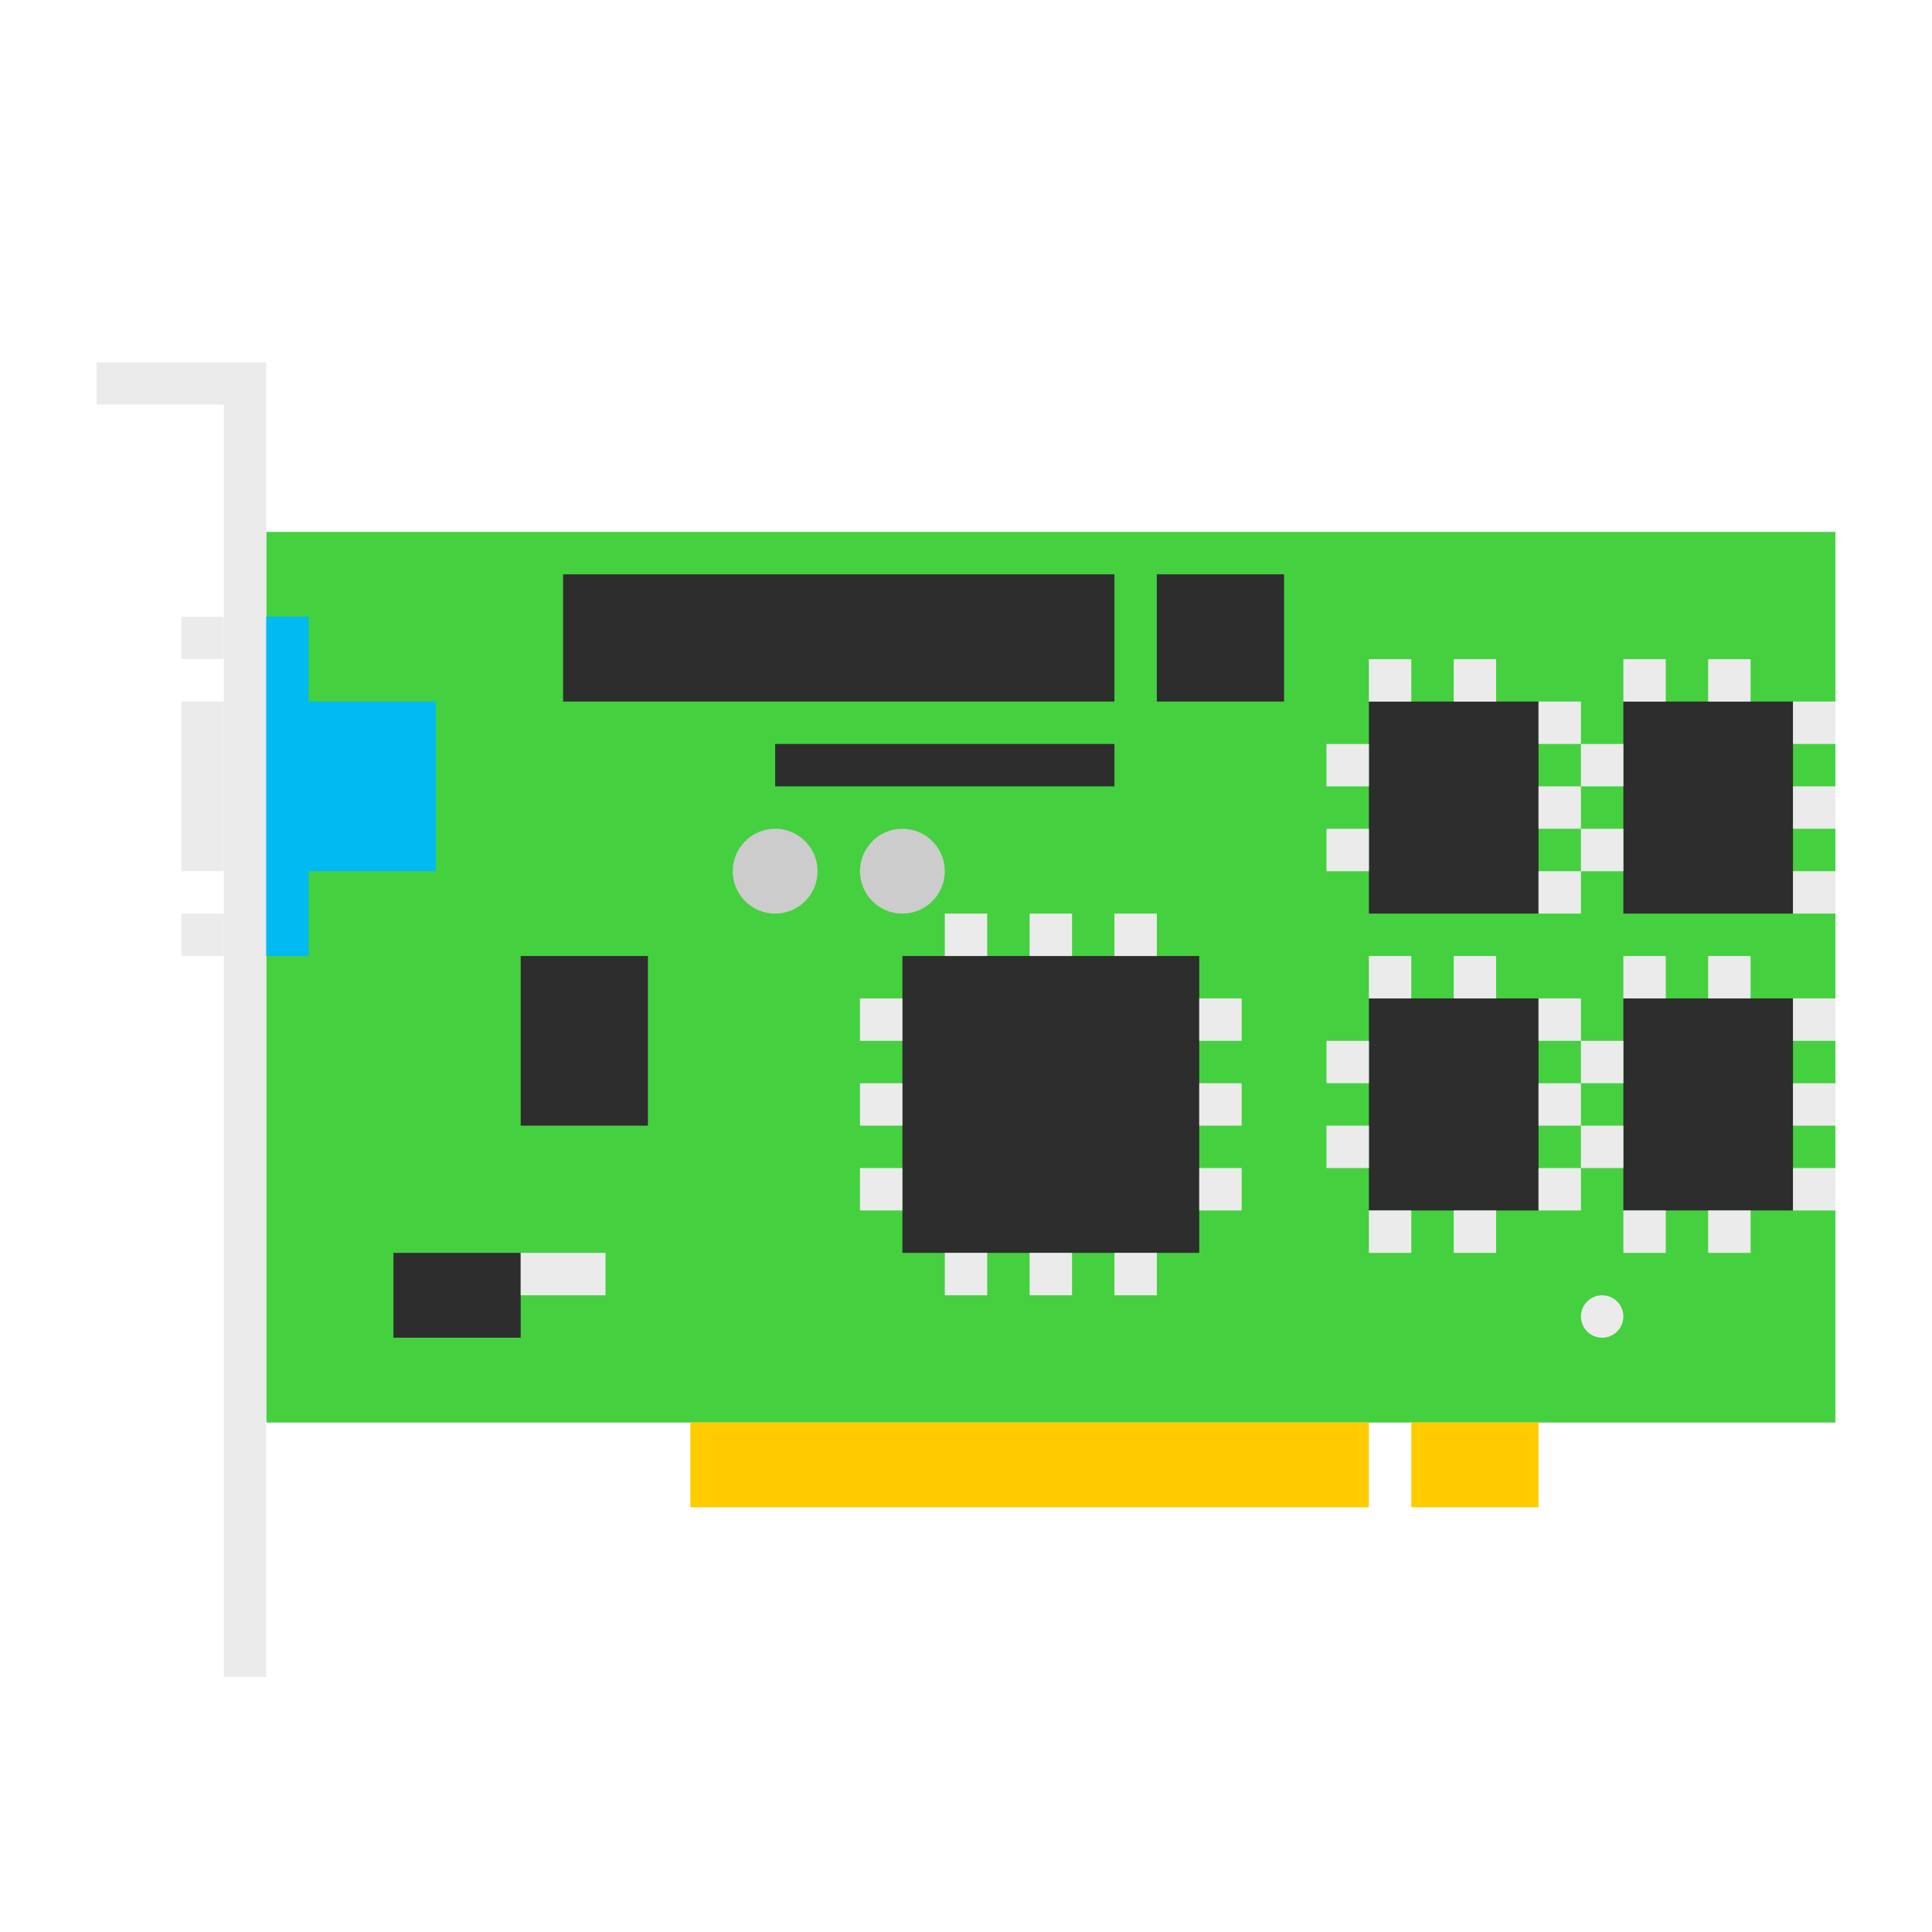
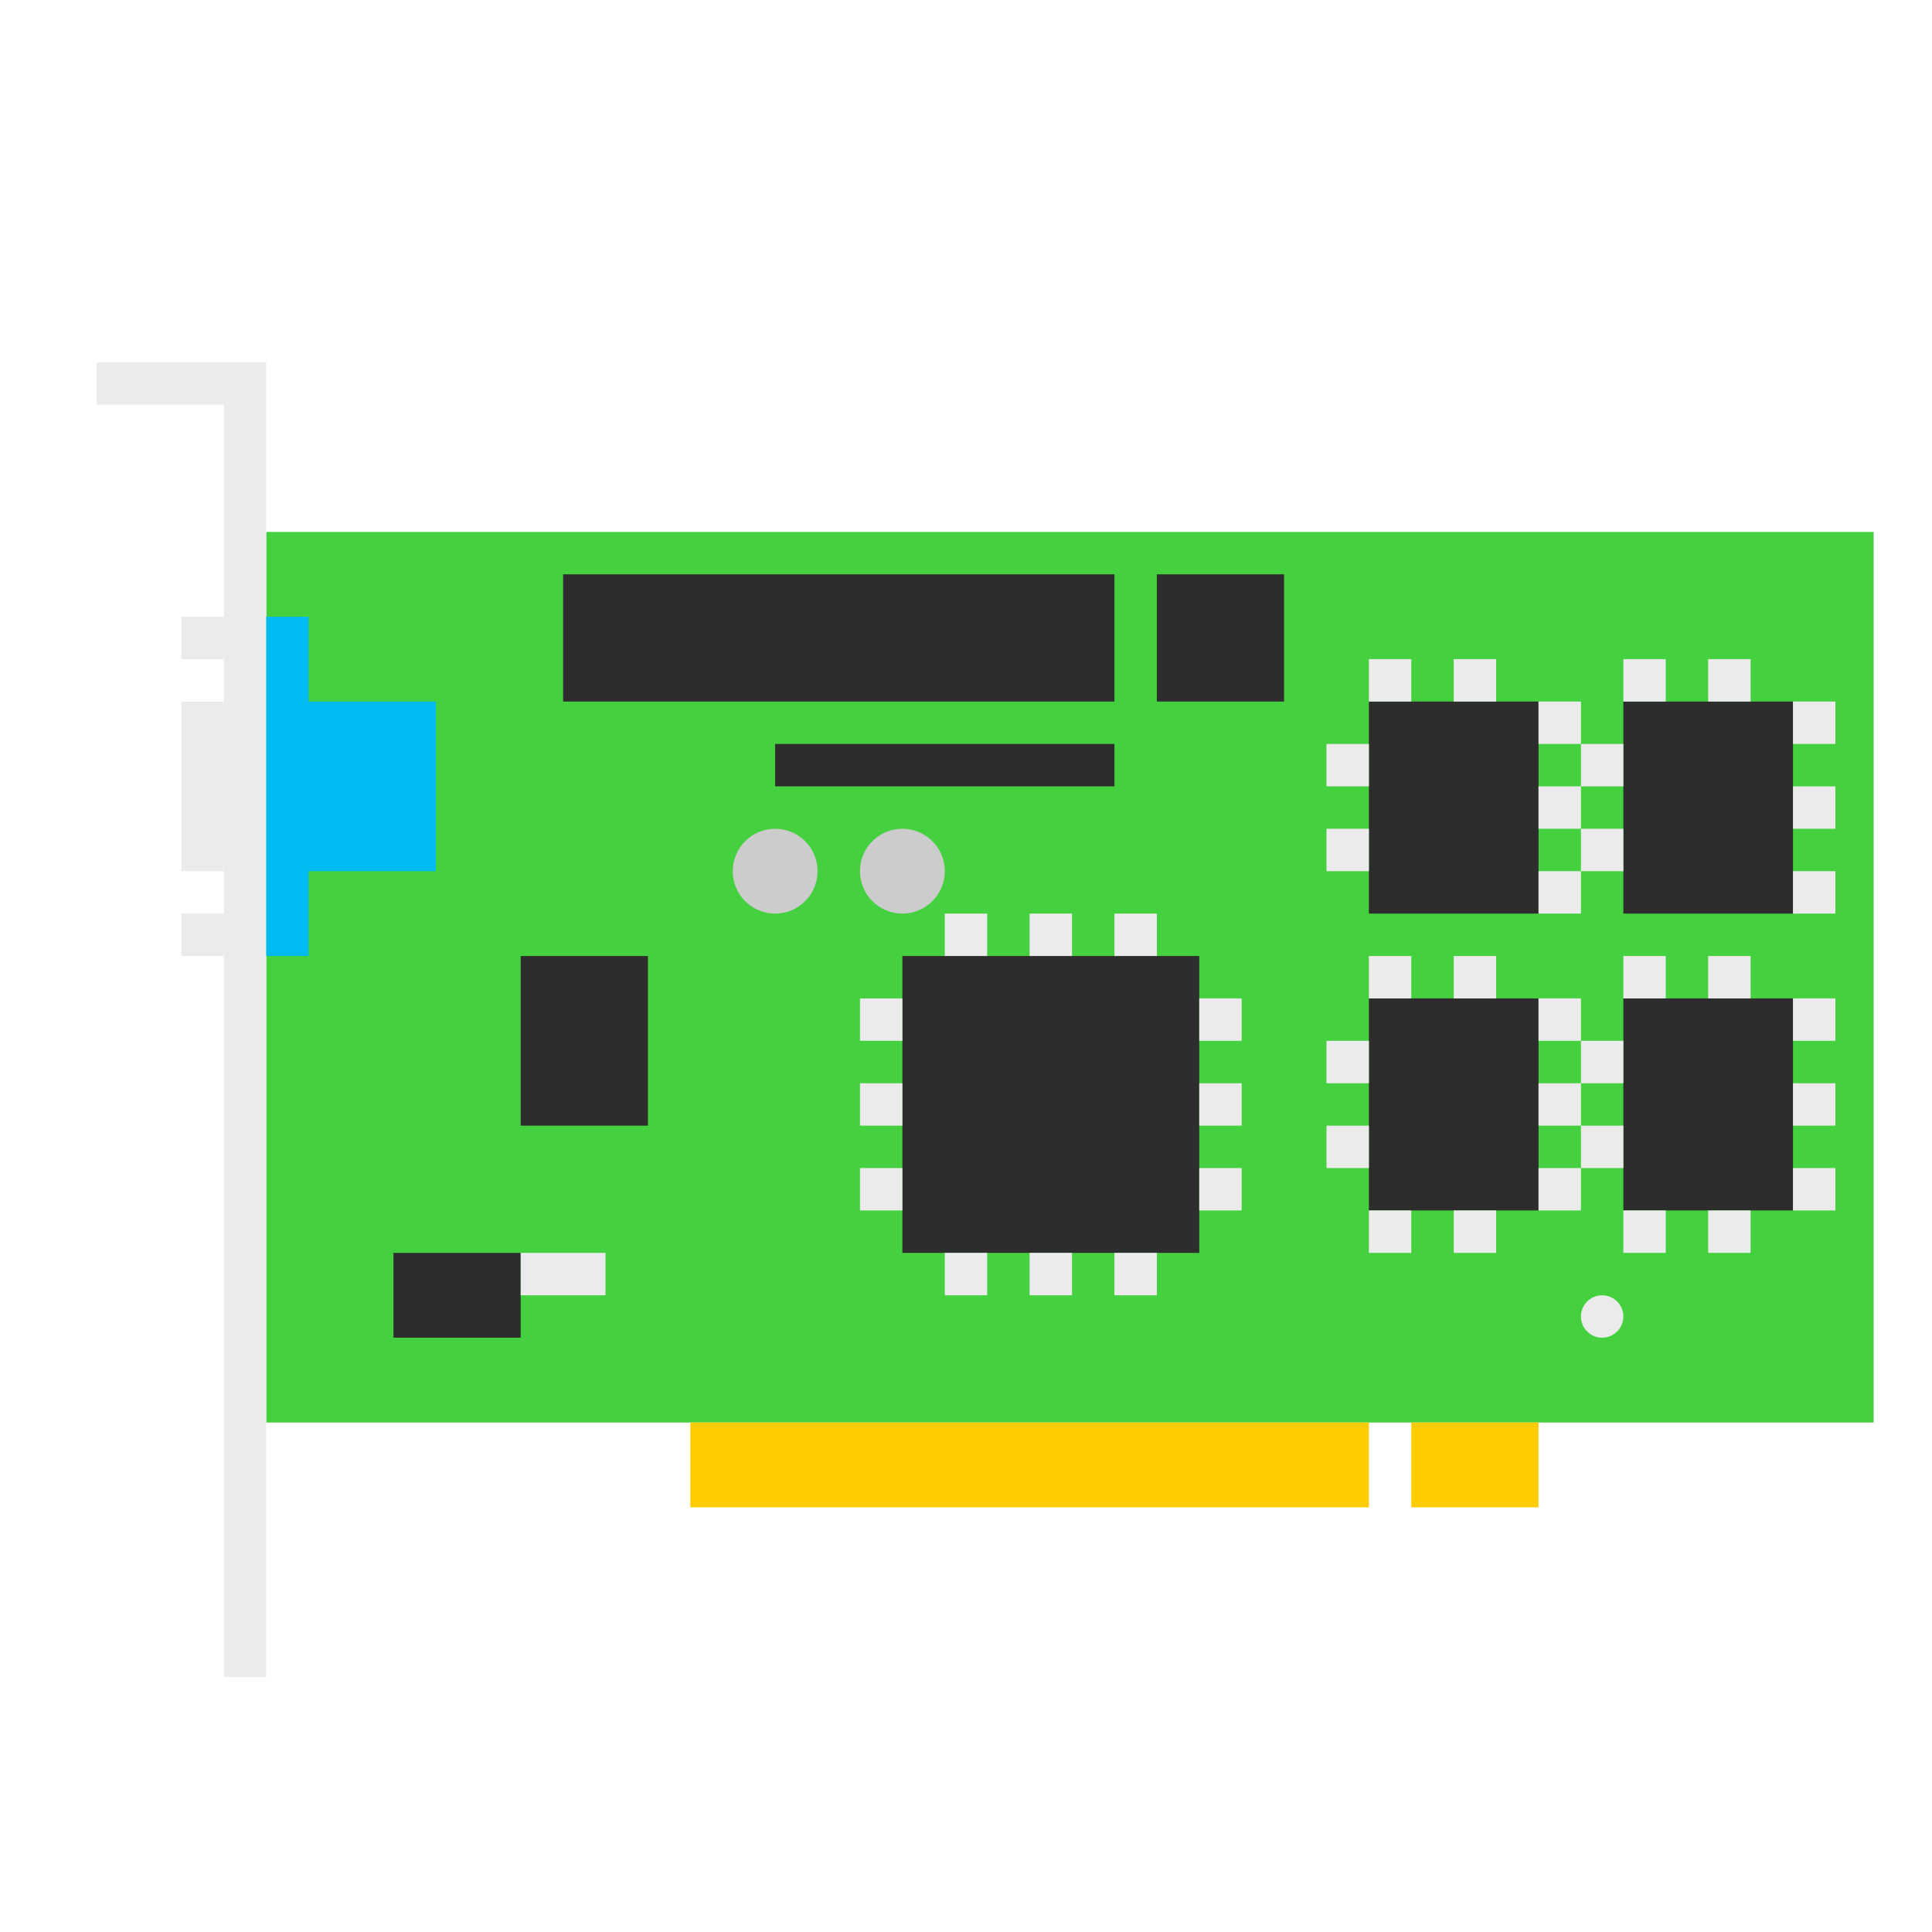
<svg xmlns="http://www.w3.org/2000/svg" id="svg2" viewBox="0 0 500 500" version="1.1" width="100%" height="100%">
  <defs id="defs4" />
  <g id="layer1" transform="translate(-10,451.6378)">
-     <rect id="rect3816" style="color:#000000;fill:#45d03f;fill-opacity:1;fill-rule:evenodd" height="230.488" width="406.098" y="-313.979" x="78.902" />
-     <path id="rect2998" style="fill:#ebebeb;fill-rule:evenodd" d="m 35,-357.882 v 10.976 h 32.927 v 329.268 h 10.976 v -329.268 -10.976 H 67.927 35 z" />
-     <rect id="rect3002" style="fill:#ebebeb;fill-rule:evenodd" height="43.902" width="10.976" y="-270.079" x="56.951" />
-     <rect id="rect3004" style="fill:#ebebeb;fill-rule:evenodd" height="10.976" width="10.976" y="-292.03" x="56.951" />
-     <path id="rect3010" style="color:#000000;fill:#00bbf2;fill-opacity:1;fill-rule:evenodd" d="m 78.902,-292.028 v 21.951 43.902 21.951 h 10.976 v -21.951 h 32.927 v -43.902 H 89.878 v -21.951 h -10.976 z" />
-     <rect id="rect3808" style="fill:#ebebeb;fill-rule:evenodd" height="10.976" width="10.976" y="-215.201" x="56.951" />
-     <rect id="rect3818" style="color:#000000;fill:#2d2d2d;fill-rule:evenodd" height="76.829" width="76.829" y="-204.223" x="243.537" />
-     <rect id="rect3820" style="color:#000000;fill:#2d2d2d;fill-rule:evenodd" height="54.878" width="43.902" y="-193.248" x="364.268" />
-     <rect id="rect3822" style="color:#000000;fill:#2d2d2d;fill-rule:evenodd" height="54.878" width="43.902" y="-270.079" x="364.268" />
-     <rect id="rect3824" style="color:#000000;fill:#2d2d2d;fill-rule:evenodd" height="54.878" width="43.902" y="-270.079" x="430.122" />
-     <rect id="rect3826" style="color:#000000;fill:#2d2d2d;fill-rule:evenodd" height="54.878" width="43.902" y="-193.25" x="430.122" />
-     <rect id="rect3828" style="color:#000000;fill:#ffcc00;fill-rule:evenodd" height="21.951" width="175.61" y="-83.493" x="188.659" />
-     <rect id="rect3830" style="color:#000000;fill:#ffcc00;fill-rule:evenodd" height="21.951" width="32.927" y="-83.493" x="375.244" />
-     <rect id="rect3848" style="color:#000000;fill:#2d2d2d;fill-rule:evenodd" height="32.927" width="142.683" y="-303.004" x="155.732" />
-     <rect id="rect3850" style="color:#000000;fill:#2d2d2d;fill-rule:evenodd" height="32.927" width="32.927" y="-303.004" x="309.39" />
-     <rect id="rect3852" style="color:#000000;fill:#2d2d2d;fill-rule:evenodd" height="10.976" width="87.805" y="-259.101" x="210.61" />
-     <path id="path3854" style="color:#000000;fill:#cccccc;fill-rule:evenodd" d="M 19,20.5 C 19,20.776 18.776,21 18.5,21 18.224,21 18,20.776 18,20.5 18,20.224 18.224,20 18.5,20 c 0.276,0 0.5,0.224 0.5,0.5 z" transform="matrix(21.95122,0,0,21.95122,-195.4878,-676.1764)" />
-     <path id="path3856" style="color:#000000;fill:#cccccc;fill-rule:evenodd" d="M 22,20.5 C 22,20.776 21.776,21 21.5,21 21.224,21 21,20.776 21,20.5 21,20.224 21.224,20 21.5,20 c 0.276,0 0.5,0.224 0.5,0.5 z" transform="matrix(21.95122,0,0,21.95122,-228.4146,-676.1764)" />
-     <rect id="rect3858" style="color:#000000;fill:#2d2d2d;fill-rule:evenodd" height="43.902" width="32.927" y="-204.223" x="144.756" />
-     <rect id="rect3860" style="color:#000000;fill:#2d2d2d;fill-rule:evenodd" height="21.951" width="32.927" y="-127.394" x="111.829" />
-     <path id="path3862" style="color:#000000;fill:#ebebeb;fill-rule:evenodd" d="M 39,31.5 C 39,31.776 38.776,32 38.5,32 38.224,32 38,31.776 38,31.5 38,31.224 38.224,31 38.5,31 c 0.276,0 0.5,0.224 0.5,0.5 z" transform="matrix(10.97561,0,0,10.97561,2.073171,-456.6622)" />
-     <rect id="rect3864" style="color:#000000;fill:#ebebeb;fill-rule:evenodd" height="10.976" width="10.976" y="-193.248" x="232.561" />
-     <rect id="rect3866" style="color:#000000;fill:#ebebeb;fill-rule:evenodd" height="10.976" width="10.976" y="-171.298" x="232.561" />
-     <rect id="rect3868" style="color:#000000;fill:#ebebeb;fill-rule:evenodd" height="10.976" width="10.976" y="-149.347" x="232.561" />
-     <rect id="rect3870" style="color:#000000;fill:#ebebeb;fill-rule:evenodd" height="10.976" width="10.976" y="-127.396" x="254.512" />
-     <rect id="rect3872" style="color:#000000;fill:#ebebeb;fill-rule:evenodd" height="10.976" width="10.976" y="-127.396" x="276.463" />
-     <rect id="rect3874" style="color:#000000;fill:#ebebeb;fill-rule:evenodd" height="10.976" width="10.976" y="-127.396" x="298.415" />
-     <rect id="rect3876" style="color:#000000;fill:#ebebeb;fill-rule:evenodd" height="10.976" width="10.976" y="-149.347" x="320.366" />
-     <rect id="rect3878" style="color:#000000;fill:#ebebeb;fill-rule:evenodd" height="10.976" width="10.976" y="-171.298" x="320.366" />
-     <rect id="rect3880" style="color:#000000;fill:#ebebeb;fill-rule:evenodd" height="10.976" width="10.976" y="-193.25" x="320.366" />
-     <rect id="rect3882" style="color:#000000;fill:#ebebeb;fill-rule:evenodd" height="10.976" width="10.976" y="-215.201" x="298.415" />
-     <rect id="rect3884" style="color:#000000;fill:#ebebeb;fill-rule:evenodd" height="10.976" width="10.976" y="-215.201" x="276.463" />
-     <rect id="rect3886" style="color:#000000;fill:#ebebeb;fill-rule:evenodd" height="10.976" width="10.976" y="-215.201" x="254.512" />
-     <rect id="rect3888" style="color:#000000;fill:#ebebeb;fill-rule:evenodd" height="10.976" width="10.976" y="-204.225" x="364.268" />
-     <rect id="rect3890" style="color:#000000;fill:#ebebeb;fill-rule:evenodd" height="10.976" width="10.976" y="-204.225" x="386.22" />
-     <rect id="rect3892" style="color:#000000;fill:#ebebeb;fill-rule:evenodd" height="10.976" width="10.976" y="-193.25" x="408.171" />
-     <rect id="rect3894" style="color:#000000;fill:#ebebeb;fill-rule:evenodd" height="10.976" width="10.976" y="-171.298" x="408.171" />
-     <rect id="rect3896" style="color:#000000;fill:#ebebeb;fill-rule:evenodd" height="10.976" width="10.976" y="-149.347" x="408.171" />
-     <rect id="rect3898" style="color:#000000;fill:#ebebeb;fill-rule:evenodd" height="10.976" width="10.976" y="-138.372" x="386.22" />
-     <rect id="rect3900" style="color:#000000;fill:#ebebeb;fill-rule:evenodd" height="10.976" width="10.976" y="-138.372" x="364.268" />
-     <rect id="rect3902" style="color:#000000;fill:#ebebeb;fill-rule:evenodd" height="10.976" width="10.976" y="-160.323" x="353.293" />
-     <rect id="rect3904" style="color:#000000;fill:#ebebeb;fill-rule:evenodd" height="10.976" width="10.976" y="-182.274" x="353.293" />
-     <rect id="rect3906" style="color:#000000;fill:#ebebeb;fill-rule:evenodd" height="10.976" width="21.951" y="-127.396" x="144.756" />
-     <rect id="rect3964" style="color:#000000;fill:#ebebeb;fill-rule:evenodd" height="10.976" width="10.976" y="-204.225" x="430.122" />
-     <rect id="rect3966" style="color:#000000;fill:#ebebeb;fill-rule:evenodd" height="10.976" width="10.976" y="-204.225" x="452.073" />
-     <rect id="rect3968" style="color:#000000;fill:#ebebeb;fill-rule:evenodd" height="10.976" width="10.976" y="-193.25" x="474.024" />
-     <rect id="rect3970" style="color:#000000;fill:#ebebeb;fill-rule:evenodd" height="10.976" width="10.976" y="-171.298" x="474.024" />
-     <rect id="rect3972" style="color:#000000;fill:#ebebeb;fill-rule:evenodd" height="10.976" width="10.976" y="-149.347" x="474.024" />
-     <rect id="rect3974" style="color:#000000;fill:#ebebeb;fill-rule:evenodd" height="10.976" width="10.976" y="-138.372" x="452.073" />
-     <rect id="rect3976" style="color:#000000;fill:#ebebeb;fill-rule:evenodd" height="10.976" width="10.976" y="-138.372" x="430.122" />
-     <rect id="rect3978" style="color:#000000;fill:#ebebeb;fill-rule:evenodd" height="10.976" width="10.976" y="-160.323" x="419.146" />
-     <rect id="rect3980" style="color:#000000;fill:#ebebeb;fill-rule:evenodd" height="10.976" width="10.976" y="-182.274" x="419.146" />
-     <rect id="rect4000" style="color:#000000;fill:#ebebeb;fill-rule:evenodd" height="10.976" width="10.976" y="-281.054" x="430.122" />
-     <rect id="rect4002" style="color:#000000;fill:#ebebeb;fill-rule:evenodd" height="10.976" width="10.976" y="-281.054" x="452.073" />
-     <rect id="rect4004" style="color:#000000;fill:#ebebeb;fill-rule:evenodd" height="10.976" width="10.976" y="-270.079" x="474.024" />
-     <rect id="rect4006" style="color:#000000;fill:#ebebeb;fill-rule:evenodd" height="10.976" width="10.976" y="-248.128" x="474.024" />
-     <rect id="rect4008" style="color:#000000;fill:#ebebeb;fill-rule:evenodd" height="10.976" width="10.976" y="-226.176" x="474.024" />
-     <rect id="rect4014" style="color:#000000;fill:#ebebeb;fill-rule:evenodd" height="10.976" width="10.976" y="-237.152" x="419.146" />
-     <rect id="rect4016" style="color:#000000;fill:#ebebeb;fill-rule:evenodd" height="10.976" width="10.976" y="-259.103" x="419.146" />
-     <rect id="rect4036" style="color:#000000;fill:#ebebeb;fill-rule:evenodd" height="10.976" width="10.976" y="-281.054" x="364.268" />
-     <rect id="rect4038" style="color:#000000;fill:#ebebeb;fill-rule:evenodd" height="10.976" width="10.976" y="-281.054" x="386.22" />
-     <rect id="rect4040" style="color:#000000;fill:#ebebeb;fill-rule:evenodd" height="10.976" width="10.976" y="-270.079" x="408.171" />
-     <rect id="rect4042" style="color:#000000;fill:#ebebeb;fill-rule:evenodd" height="10.976" width="10.976" y="-248.128" x="408.171" />
-     <rect id="rect4044" style="color:#000000;fill:#ebebeb;fill-rule:evenodd" height="10.976" width="10.976" y="-226.176" x="408.171" />
-     <rect id="rect4050" style="color:#000000;fill:#ebebeb;fill-rule:evenodd" height="10.976" width="10.976" y="-237.152" x="353.293" />
-     <rect id="rect4052" style="color:#000000;fill:#ebebeb;fill-rule:evenodd" height="10.976" width="10.976" y="-259.103" x="353.293" />
+     <g id="g4200">
+       <rect x="78.902" y="-313.979" width="415.997" height="230.488" style="color:#000000;fill:#45d03f;fill-opacity:1;fill-rule:evenodd" id="rect3816" />
+       <path d="m 35,-357.882 v 10.976 h 32.927 v 329.268 h 10.976 v -329.268 -10.976 H 67.927 35 z" style="fill:#ebebeb;fill-rule:evenodd" id="rect2998" />
+       <rect x="56.951" y="-270.079" width="10.976" height="43.902" style="fill:#ebebeb;fill-rule:evenodd" id="rect3002" />
+       <rect x="56.951" y="-292.03" width="10.976" height="10.976" style="fill:#ebebeb;fill-rule:evenodd" id="rect3004" />
+       <path d="m 78.902,-292.028 v 21.951 43.902 21.951 h 10.976 v -21.951 h 32.927 v -43.902 H 89.878 v -21.951 h -10.976 z" style="color:#000000;fill:#00bbf2;fill-opacity:1;fill-rule:evenodd" id="rect3010" />
+       <rect x="56.951" y="-215.201" width="10.976" height="10.976" style="fill:#ebebeb;fill-rule:evenodd" id="rect3808" />
+       <rect x="243.537" y="-204.223" width="76.829" height="76.829" style="color:#000000;fill:#2d2d2d;fill-rule:evenodd" id="rect3818" />
+       <rect x="364.268" y="-193.248" width="43.902" height="54.878" style="color:#000000;fill:#2d2d2d;fill-rule:evenodd" id="rect3820" />
+       <rect x="364.268" y="-270.079" width="43.902" height="54.878" style="color:#000000;fill:#2d2d2d;fill-rule:evenodd" id="rect3822" />
+       <rect x="430.122" y="-270.079" width="43.902" height="54.878" style="color:#000000;fill:#2d2d2d;fill-rule:evenodd" id="rect3824" />
+       <rect x="430.122" y="-193.25" width="43.902" height="54.878" style="color:#000000;fill:#2d2d2d;fill-rule:evenodd" id="rect3826" />
+       <rect x="188.659" y="-83.493" width="175.61" height="21.951" style="color:#000000;fill:#ffcc00;fill-rule:evenodd" id="rect3828" />
+       <rect x="375.244" y="-83.493" width="32.927" height="21.951" style="color:#000000;fill:#ffcc00;fill-rule:evenodd" id="rect3830" />
+       <rect x="155.732" y="-303.004" width="142.683" height="32.927" style="color:#000000;fill:#2d2d2d;fill-rule:evenodd" id="rect3848" />
+       <rect x="309.39" y="-303.004" width="32.927" height="32.927" style="color:#000000;fill:#2d2d2d;fill-rule:evenodd" id="rect3850" />
+       <rect x="210.61" y="-259.101" width="87.805" height="10.976" style="color:#000000;fill:#2d2d2d;fill-rule:evenodd" id="rect3852" />
+       <path transform="matrix(21.95122,0,0,21.95122,-195.4878,-676.1764)" d="M 19,20.5 A 0.5,0.5 0 0 1 18.5,21 0.5,0.5 0 0 1 18,20.5 0.5,0.5 0 0 1 18.5,20 0.5,0.5 0 0 1 19,20.5 Z" style="color:#000000;fill:#cccccc;fill-rule:evenodd" id="path3854" />
+       <path transform="matrix(21.95122,0,0,21.95122,-228.4146,-676.1764)" d="M 22,20.5 A 0.5,0.5 0 0 1 21.5,21 0.5,0.5 0 0 1 21,20.5 0.5,0.5 0 0 1 21.5,20 0.5,0.5 0 0 1 22,20.5 Z" style="color:#000000;fill:#cccccc;fill-rule:evenodd" id="path3856" />
+       <rect x="144.756" y="-204.223" width="32.927" height="43.902" style="color:#000000;fill:#2d2d2d;fill-rule:evenodd" id="rect3858" />
+       <rect x="111.829" y="-127.394" width="32.927" height="21.951" style="color:#000000;fill:#2d2d2d;fill-rule:evenodd" id="rect3860" />
+       <path transform="matrix(10.97561,0,0,10.97561,2.073171,-456.6622)" d="M 39,31.5 A 0.5,0.5 0 0 1 38.5,32 0.5,0.5 0 0 1 38,31.5 0.5,0.5 0 0 1 38.5,31 0.5,0.5 0 0 1 39,31.5 Z" style="color:#000000;fill:#ebebeb;fill-rule:evenodd" id="path3862" />
+       <rect x="232.561" y="-193.248" width="10.976" height="10.976" style="color:#000000;fill:#ebebeb;fill-rule:evenodd" id="rect3864" />
+       <rect x="232.561" y="-171.298" width="10.976" height="10.976" style="color:#000000;fill:#ebebeb;fill-rule:evenodd" id="rect3866" />
+       <rect x="232.561" y="-149.347" width="10.976" height="10.976" style="color:#000000;fill:#ebebeb;fill-rule:evenodd" id="rect3868" />
+       <rect x="254.512" y="-127.396" width="10.976" height="10.976" style="color:#000000;fill:#ebebeb;fill-rule:evenodd" id="rect3870" />
+       <rect x="276.463" y="-127.396" width="10.976" height="10.976" style="color:#000000;fill:#ebebeb;fill-rule:evenodd" id="rect3872" />
+       <rect x="298.415" y="-127.396" width="10.976" height="10.976" style="color:#000000;fill:#ebebeb;fill-rule:evenodd" id="rect3874" />
+       <rect x="320.366" y="-149.347" width="10.976" height="10.976" style="color:#000000;fill:#ebebeb;fill-rule:evenodd" id="rect3876" />
+       <rect x="320.366" y="-171.298" width="10.976" height="10.976" style="color:#000000;fill:#ebebeb;fill-rule:evenodd" id="rect3878" />
+       <rect x="320.366" y="-193.25" width="10.976" height="10.976" style="color:#000000;fill:#ebebeb;fill-rule:evenodd" id="rect3880" />
+       <rect x="298.415" y="-215.201" width="10.976" height="10.976" style="color:#000000;fill:#ebebeb;fill-rule:evenodd" id="rect3882" />
+       <rect x="276.463" y="-215.201" width="10.976" height="10.976" style="color:#000000;fill:#ebebeb;fill-rule:evenodd" id="rect3884" />
+       <rect x="254.512" y="-215.201" width="10.976" height="10.976" style="color:#000000;fill:#ebebeb;fill-rule:evenodd" id="rect3886" />
+       <rect x="364.268" y="-204.225" width="10.976" height="10.976" style="color:#000000;fill:#ebebeb;fill-rule:evenodd" id="rect3888" />
+       <rect x="386.22" y="-204.225" width="10.976" height="10.976" style="color:#000000;fill:#ebebeb;fill-rule:evenodd" id="rect3890" />
+       <rect x="408.171" y="-193.25" width="10.976" height="10.976" style="color:#000000;fill:#ebebeb;fill-rule:evenodd" id="rect3892" />
+       <rect x="408.171" y="-171.298" width="10.976" height="10.976" style="color:#000000;fill:#ebebeb;fill-rule:evenodd" id="rect3894" />
+       <rect x="408.171" y="-149.347" width="10.976" height="10.976" style="color:#000000;fill:#ebebeb;fill-rule:evenodd" id="rect3896" />
+       <rect x="386.22" y="-138.372" width="10.976" height="10.976" style="color:#000000;fill:#ebebeb;fill-rule:evenodd" id="rect3898" />
+       <rect x="364.268" y="-138.372" width="10.976" height="10.976" style="color:#000000;fill:#ebebeb;fill-rule:evenodd" id="rect3900" />
+       <rect x="353.293" y="-160.323" width="10.976" height="10.976" style="color:#000000;fill:#ebebeb;fill-rule:evenodd" id="rect3902" />
+       <rect x="353.293" y="-182.274" width="10.976" height="10.976" style="color:#000000;fill:#ebebeb;fill-rule:evenodd" id="rect3904" />
+       <rect x="144.756" y="-127.396" width="21.951" height="10.976" style="color:#000000;fill:#ebebeb;fill-rule:evenodd" id="rect3906" />
+       <rect x="430.122" y="-204.225" width="10.976" height="10.976" style="color:#000000;fill:#ebebeb;fill-rule:evenodd" id="rect3964" />
+       <rect x="452.073" y="-204.225" width="10.976" height="10.976" style="color:#000000;fill:#ebebeb;fill-rule:evenodd" id="rect3966" />
+       <rect x="474.024" y="-193.25" width="10.976" height="10.976" style="color:#000000;fill:#ebebeb;fill-rule:evenodd" id="rect3968" />
+       <rect x="474.024" y="-171.298" width="10.976" height="10.976" style="color:#000000;fill:#ebebeb;fill-rule:evenodd" id="rect3970" />
+       <rect x="474.024" y="-149.347" width="10.976" height="10.976" style="color:#000000;fill:#ebebeb;fill-rule:evenodd" id="rect3972" />
+       <rect x="452.073" y="-138.372" width="10.976" height="10.976" style="color:#000000;fill:#ebebeb;fill-rule:evenodd" id="rect3974" />
+       <rect x="430.122" y="-138.372" width="10.976" height="10.976" style="color:#000000;fill:#ebebeb;fill-rule:evenodd" id="rect3976" />
+       <rect x="419.146" y="-160.323" width="10.976" height="10.976" style="color:#000000;fill:#ebebeb;fill-rule:evenodd" id="rect3978" />
+       <rect x="419.146" y="-182.274" width="10.976" height="10.976" style="color:#000000;fill:#ebebeb;fill-rule:evenodd" id="rect3980" />
+       <rect x="430.122" y="-281.054" width="10.976" height="10.976" style="color:#000000;fill:#ebebeb;fill-rule:evenodd" id="rect4000" />
+       <rect x="452.073" y="-281.054" width="10.976" height="10.976" style="color:#000000;fill:#ebebeb;fill-rule:evenodd" id="rect4002" />
+       <rect x="474.024" y="-270.079" width="10.976" height="10.976" style="color:#000000;fill:#ebebeb;fill-rule:evenodd" id="rect4004" />
+       <rect x="474.024" y="-248.128" width="10.976" height="10.976" style="color:#000000;fill:#ebebeb;fill-rule:evenodd" id="rect4006" />
+       <rect x="474.024" y="-226.176" width="10.976" height="10.976" style="color:#000000;fill:#ebebeb;fill-rule:evenodd" id="rect4008" />
+       <rect x="419.146" y="-237.152" width="10.976" height="10.976" style="color:#000000;fill:#ebebeb;fill-rule:evenodd" id="rect4014" />
+       <rect x="419.146" y="-259.103" width="10.976" height="10.976" style="color:#000000;fill:#ebebeb;fill-rule:evenodd" id="rect4016" />
+       <rect x="364.268" y="-281.054" width="10.976" height="10.976" style="color:#000000;fill:#ebebeb;fill-rule:evenodd" id="rect4036" />
+       <rect x="386.22" y="-281.054" width="10.976" height="10.976" style="color:#000000;fill:#ebebeb;fill-rule:evenodd" id="rect4038" />
+       <rect x="408.171" y="-270.079" width="10.976" height="10.976" style="color:#000000;fill:#ebebeb;fill-rule:evenodd" id="rect4040" />
+       <rect x="408.171" y="-248.128" width="10.976" height="10.976" style="color:#000000;fill:#ebebeb;fill-rule:evenodd" id="rect4042" />
+       <rect x="408.171" y="-226.176" width="10.976" height="10.976" style="color:#000000;fill:#ebebeb;fill-rule:evenodd" id="rect4044" />
+       <rect x="353.293" y="-237.152" width="10.976" height="10.976" style="color:#000000;fill:#ebebeb;fill-rule:evenodd" id="rect4050" />
+       <rect x="353.293" y="-259.103" width="10.976" height="10.976" style="color:#000000;fill:#ebebeb;fill-rule:evenodd" id="rect4052" />
+     </g>
  </g>
</svg>
